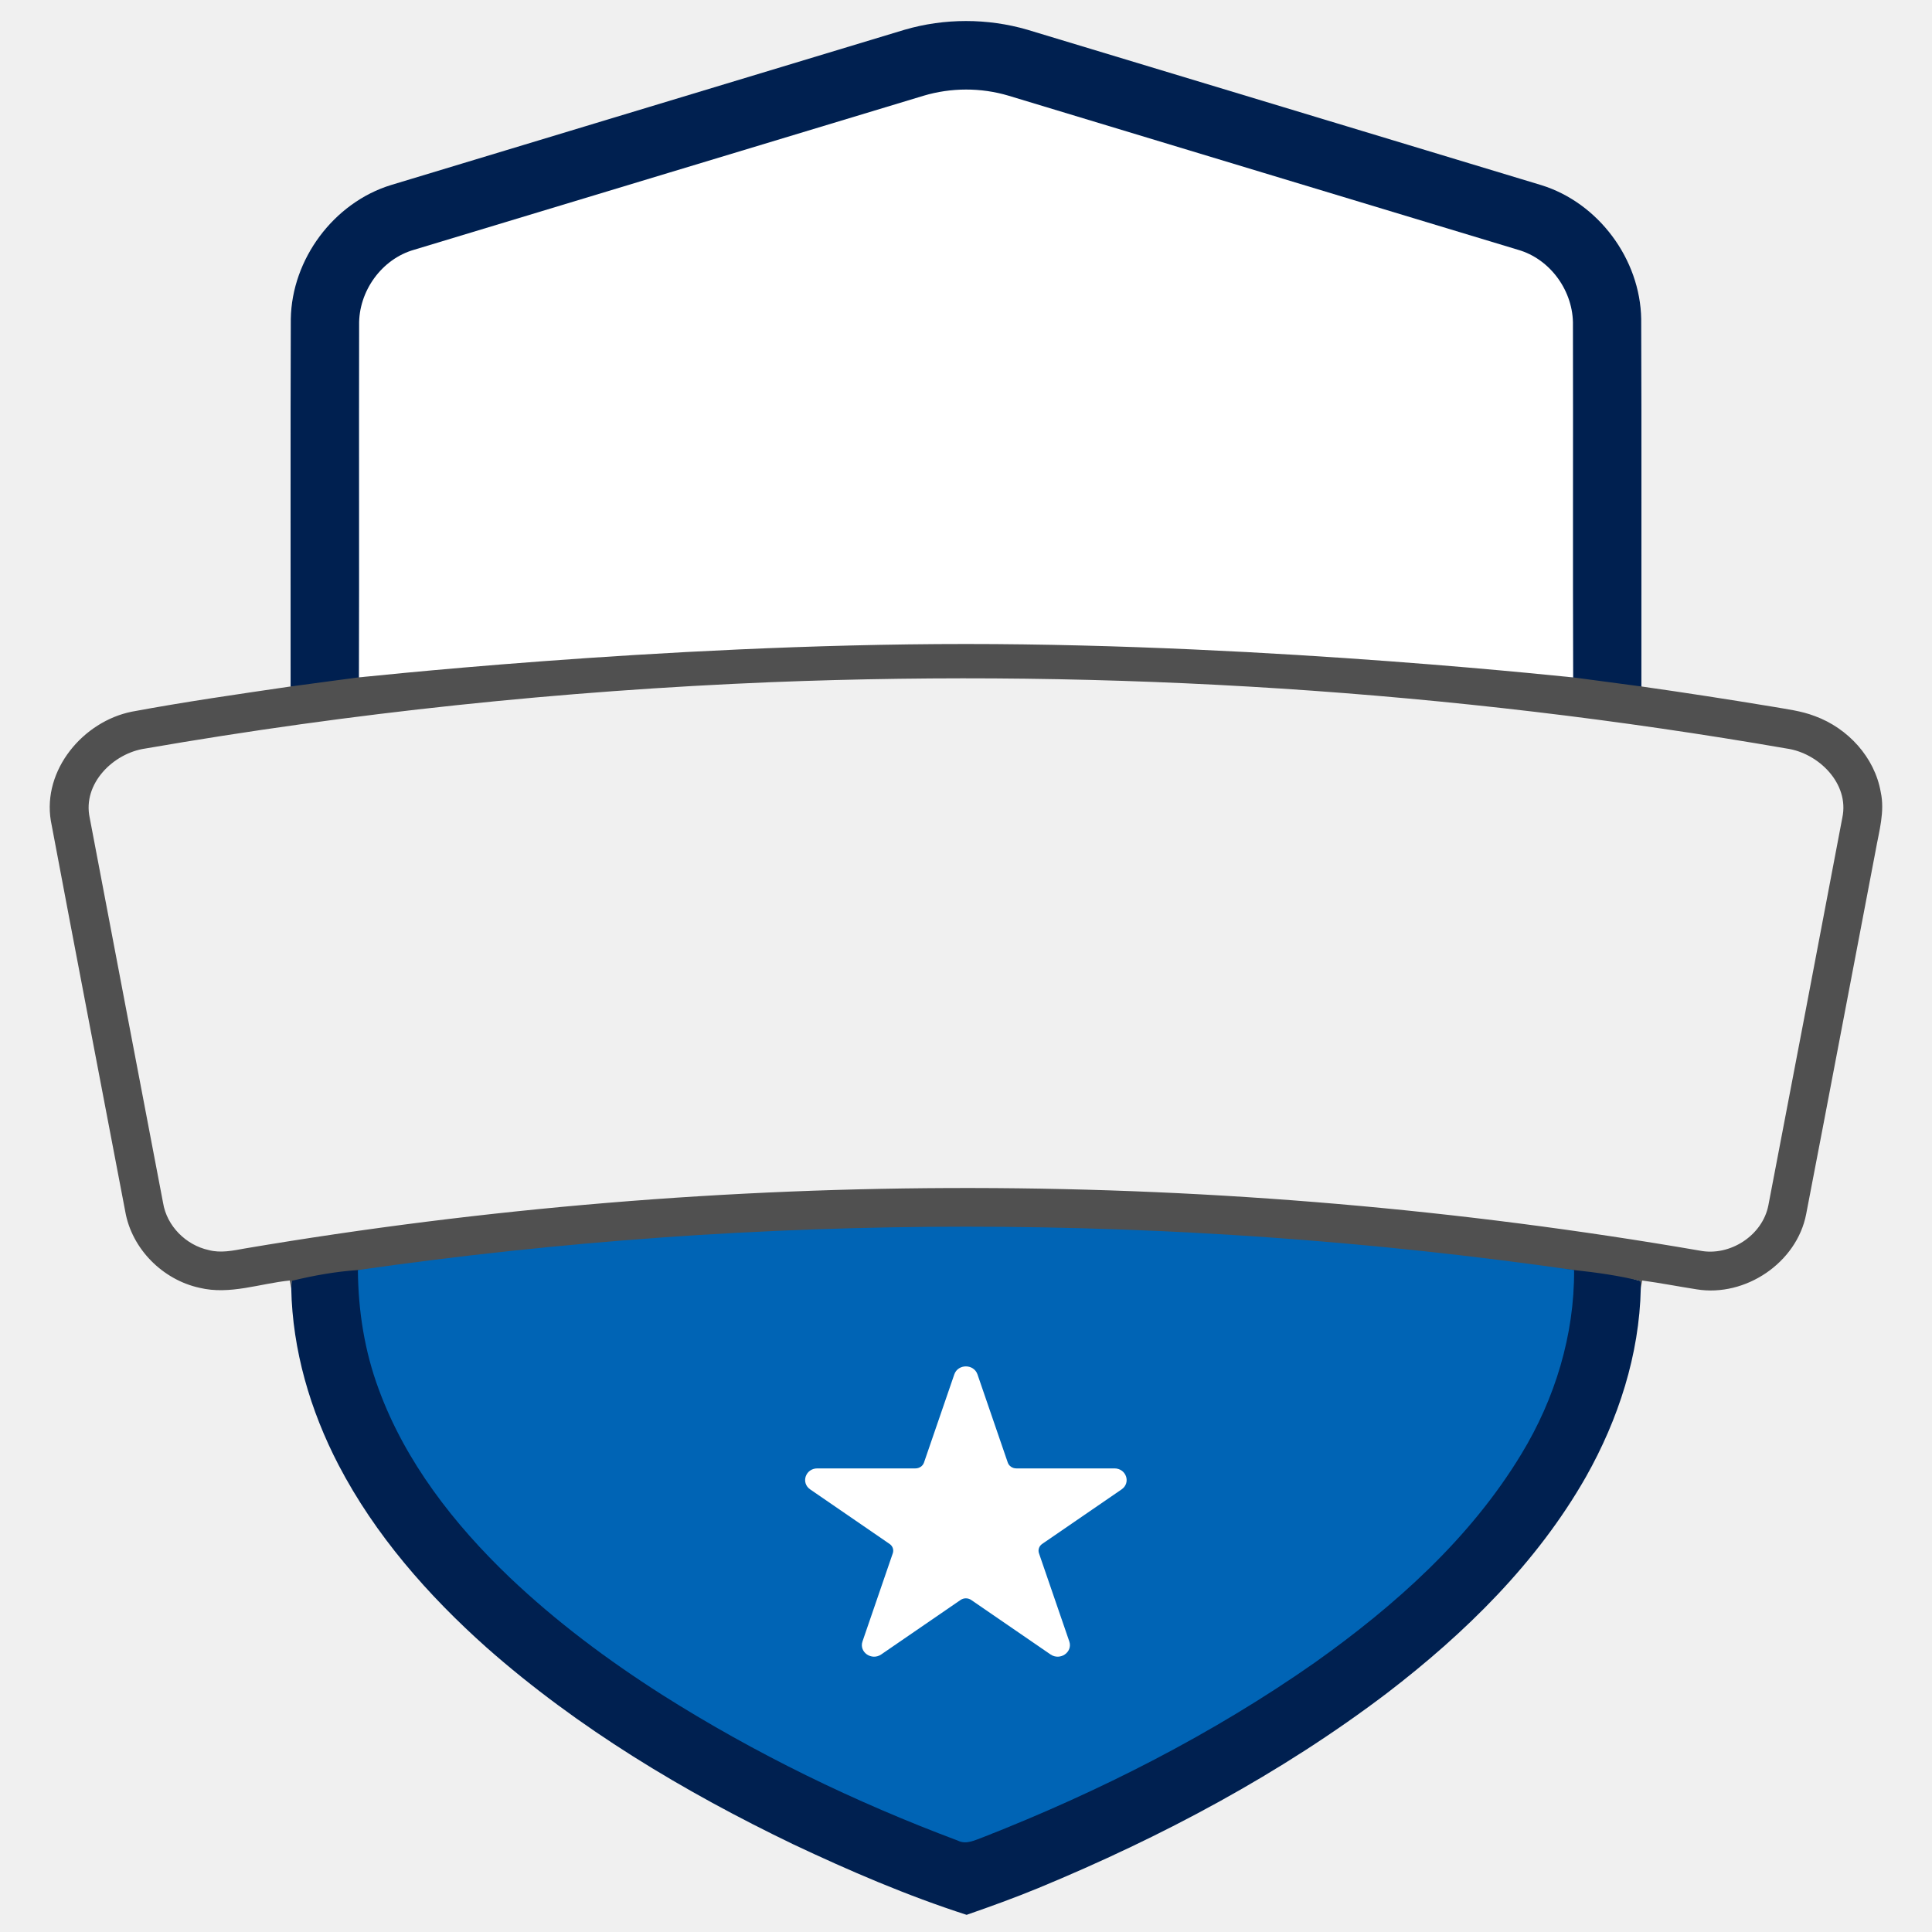
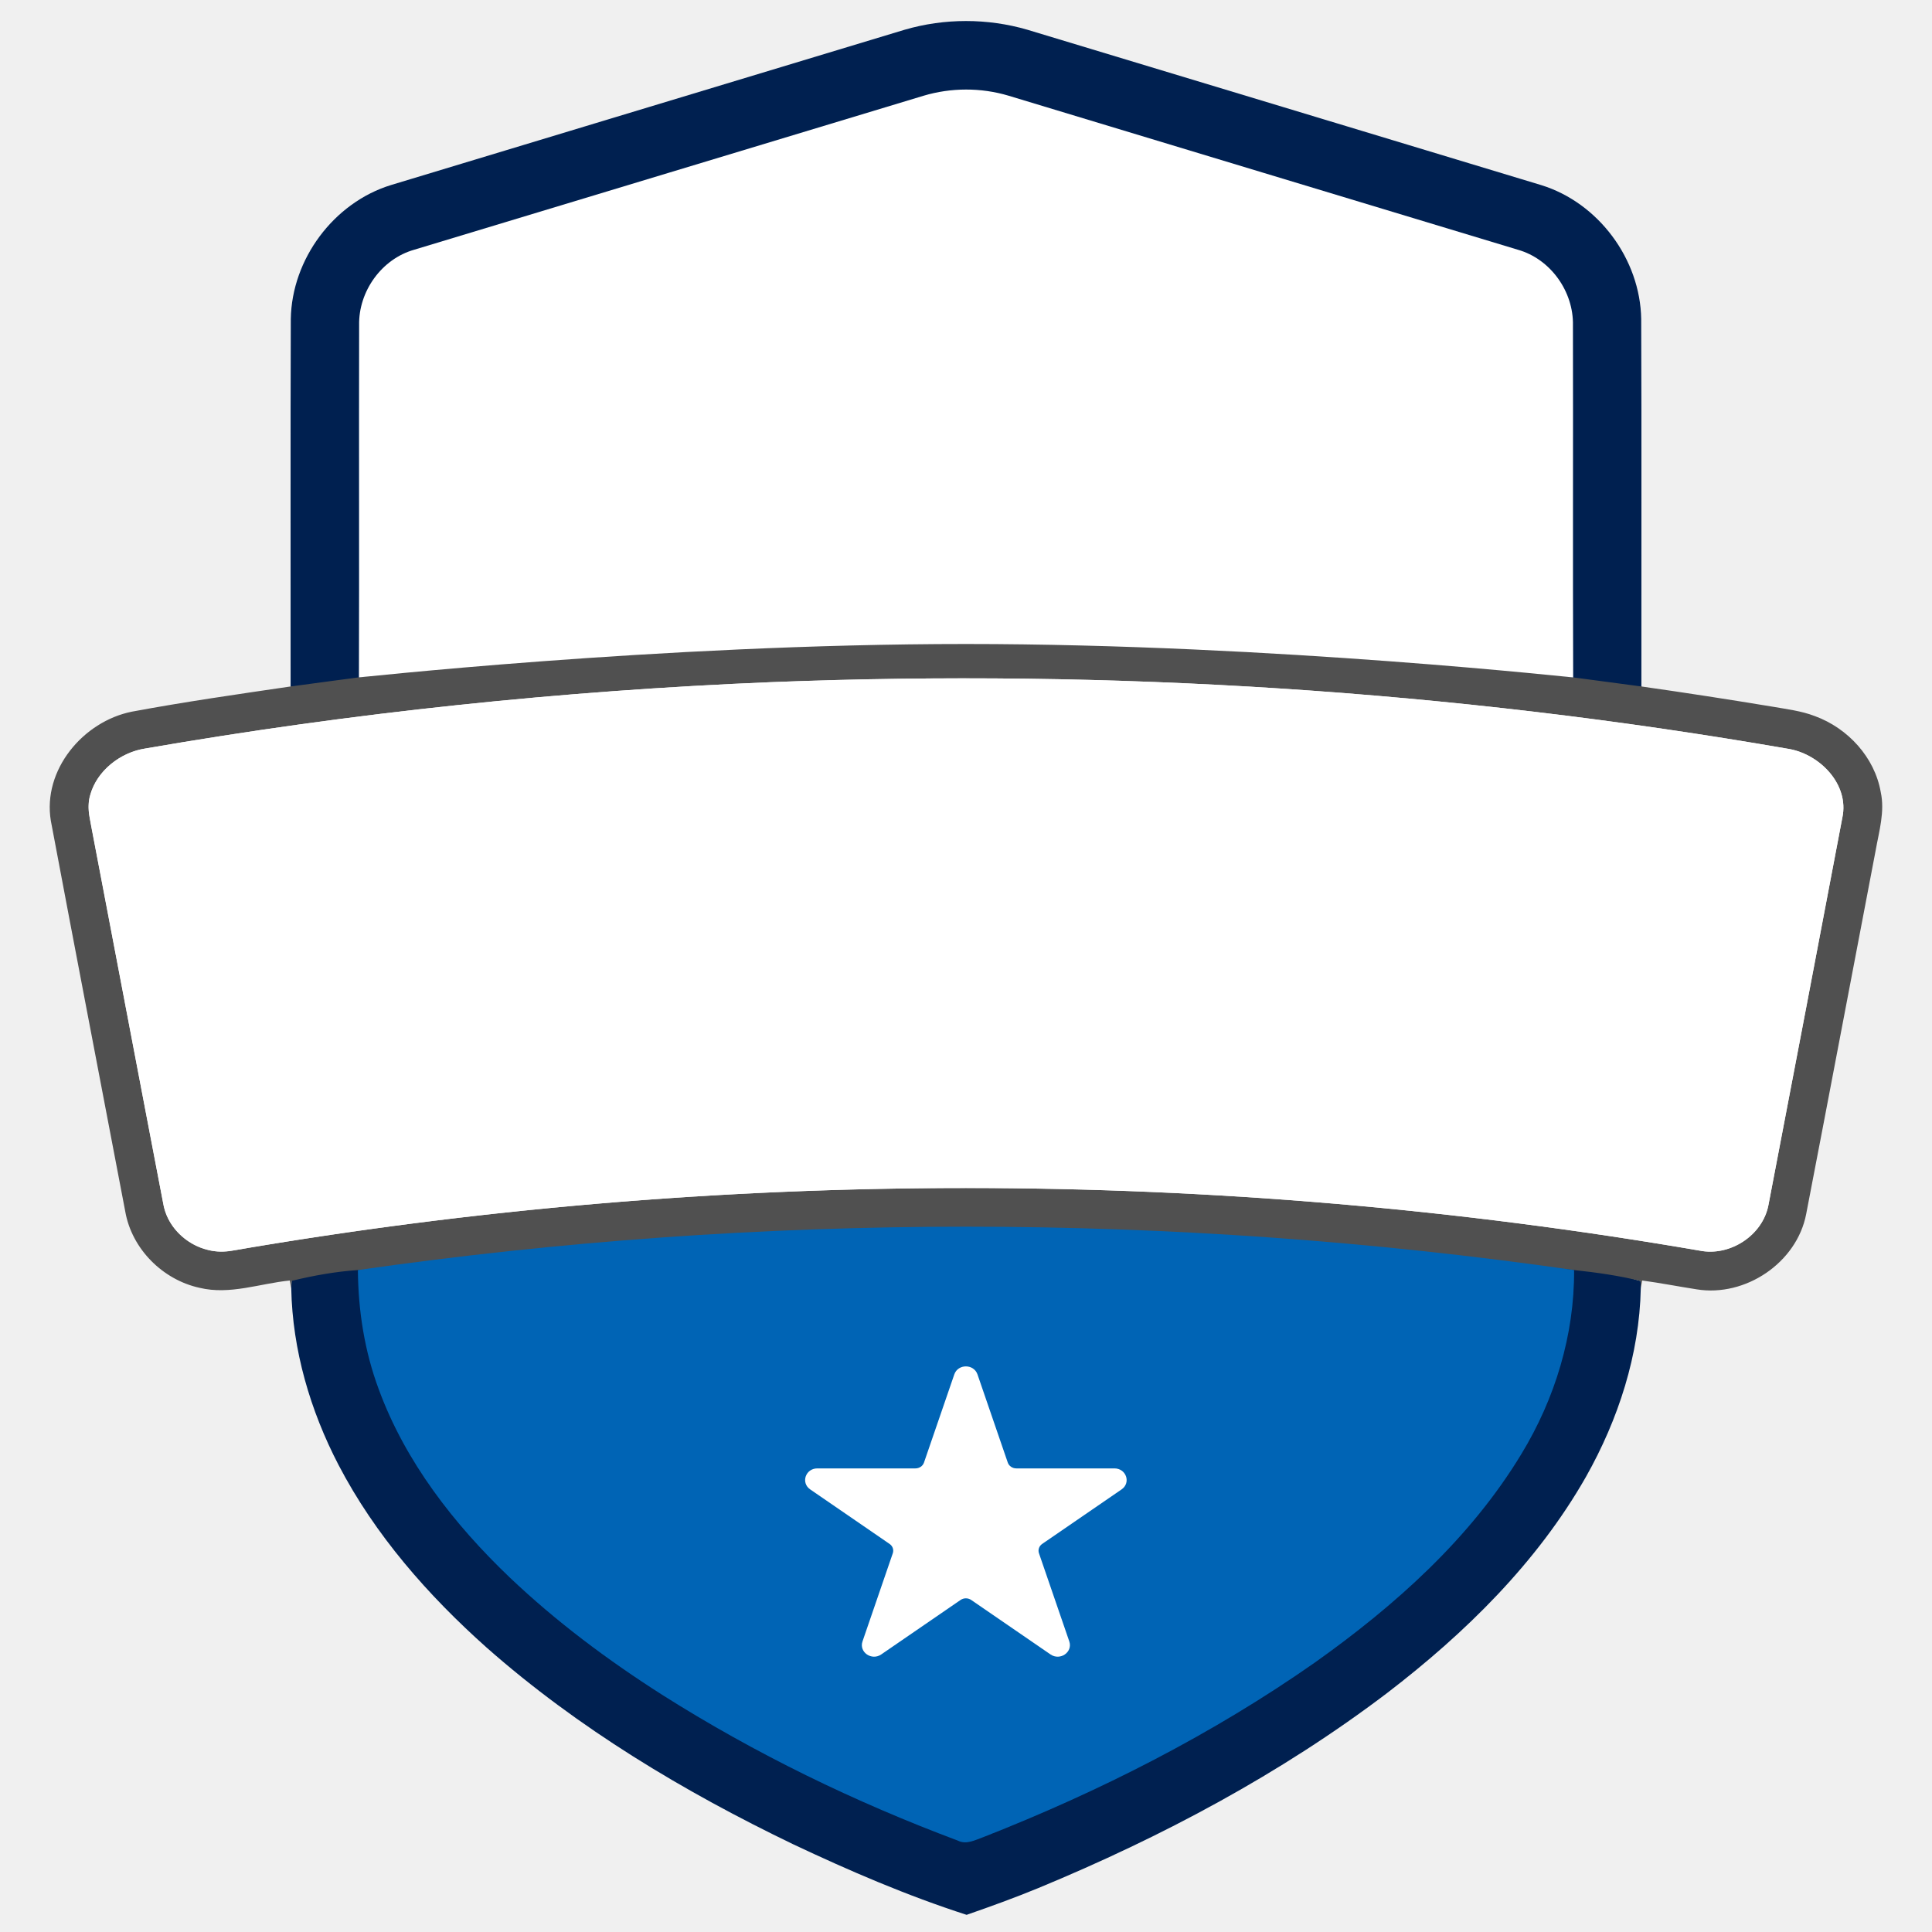
<svg xmlns="http://www.w3.org/2000/svg" width="600pt" height="600pt" viewBox="0 0 600 600" version="1.1">
  <g id="#002050ff">
    <path fill="#002050" opacity="1.00" d="M 280.93 9.24 C 293.29 5.63 306.66 5.63 319.02 9.22 C 372.22 25.33 425.45 41.36 478.65 57.49 C 496.42 62.99 509.39 80.5 509.69 99.07 C 509.84 137.11 509.71 175.15 509.75 213.19 C 517.089 221.79 483.785 218.653 471.704 213.838 C 471.574 177.398 465.273 139.977 465.193 103.547 C 465.433 93.047 471.641 87.376 461.481 84.496 C 408.751 68.526 361.451 55.114 308.741 39.134 C 300.171 36.574 295.845 35.107 287.285 37.667 C 234.575 53.617 189.773 69.527 137.063 85.477 C 126.923 88.337 123.706 96.931 123.906 107.401 C 123.826 143.871 114.543 179.35 114.433 215.81 C 107.003 217.861 95.272 218.335 90.25 213.19 C 90.29 175.15 90.17 137.11 90.31 99.08 C 90.61 80.48 103.62 62.95 121.42 57.47 C 174.58 41.36 227.77 25.34 280.93 9.24 Z" />
    <path fill="#002050" opacity="1.00" d="M 90.57 397.78 C 89.895 391.487 102.672 387.468 112.141 387.989 C 112.231 400.569 123.119 415.141 127.519 426.961 C 135.789 449.521 146.45 468.901 163.68 485.371 C 178.15 499.131 192.744 508.664 209.574 519.384 C 238.454 537.674 262.447 546.243 294.447 558.223 C 297.147 559.613 304.386 562.492 306.956 561.582 C 343.086 547.402 371.05 531.674 402.89 509.384 C 427.74 491.734 449.664 471.389 465.564 445.079 C 475.984 427.949 480.052 408.109 479.932 387.989 C 486.812 389.099 502.72 396.14 509.5 397.82 C 509.52 398.4 509.54 399.56 509.56 400.14 C 509.13 420.71 502.59 440.82 492.53 458.65 C 477.34 485.33 455.01 507.21 430.81 525.76 C 397.75 550.86 360.8 570.49 322.52 586.33 C 315.17 589.36 307.7 592.06 300.19 594.67 C 281.71 588.72 263.85 581.02 246.3 572.74 C 212.3 556.36 179.55 536.74 151.17 511.71 C 132.92 495.44 116.48 476.72 105.13 454.94 C 96.35 438.05 90.83 419.25 90.45 400.16 C 90.48 399.56 90.54 398.37 90.57 397.78 Z" />
  </g>
  <g id="#505050ff">
    <path opacity="1.00" d="M 300 184.751 L 488.55 210.37 C 495.61 211.33 502.69 212.22 509.75 213.19 C 523.35 215.12 536.91 217.22 550.46 219.46 C 554.89 220.24 559.42 220.77 563.65 222.4 C 573.84 226.13 582.2 235.16 584.08 245.99 C 585.4 252.05 583.56 258.12 582.51 264.07 C 575.3 301.73 568.19 339.41 560.92 377.06 C 558 392.18 542.03 402.87 526.94 400.42 C 521.27 399.54 515.65 398.44 509.97 397.67 C 509.86 398.29 509.66 399.52 509.56 400.14 C 509.54 399.56 509.52 398.4 509.5 397.82 C 502.72 396.14 495.779 395.171 488.85 394.43 C 364.65 381.143 237.927 385.967 111.15 394.43 C 104.216 394.893 97.34 396.14 90.57 397.78 C 90.54 398.37 90.48 399.56 90.45 400.16 C 90.34 399.53 90.12 398.29 90.01 397.67 C 80.71 398.6 71.38 402.21 62.01 399.95 C 50.53 397.47 40.9 387.84 38.89 376.19 C 31.19 335.77 23.4 295.35 15.79 254.91 C 13.17 239.11 25.81 224.04 40.97 221.01 C 57.32 217.97 73.79 215.6 90.25 213.19 C 97.31 212.22 111.46 210.36 111.46 210.36 M 239.59 211.85 C 174.4 214.51 109.37 221.33 45.09 232.47 C 35.17 233.9 25.6 243.38 27.85 253.92 C 35.39 293.8 43.06 333.67 50.64 373.54 C 51.8 380.75 57.74 386.68 64.81 388.22 C 68.53 389.22 72.37 388.39 76.07 387.72 C 225.27 362.47 378.73 362.69 527.86 388.39 C 537.2 390.26 547.38 383.72 549.19 374.29 C 556.89 334.16 564.55 294.03 572.16 253.89 C 574.38 243.33 564.77 233.86 554.85 232.46 C 450.88 214.44 345.01 207.69 239.59 211.85 Z" fill="#505050" />
    <path opacity="1.00" d="M 286.8 29.74 C 295.36 27.18 304.64 27.16 313.21 29.72 C 365.92 45.7 418.67 61.59 471.4 77.56 C 481.56 80.44 488.73 90.57 488.49 101.07 C 488.57 137.5 488.43 173.93 488.56 210.37 C 492.09 210.85 396.037 200.001 300 200 C 203.96 199.999 107.935 210.845 111.47 210.36 C 111.58 173.9 111.45 137.43 111.53 100.96 C 111.33 90.49 118.51 80.41 128.65 77.55 C 181.36 61.6 234.09 45.69 286.8 29.74" style="fill: rgb(255, 255, 255);" />
+     <path fill="#ffffff" opacity="1.00" d="M 239.65 211.84 C 345.3 207.69 451.42 214.46 555.61 232.61 C 565.25 234.29 574.37 243.67 572.15 253.95 C 564.54 294.05 556.89 334.13 549.21 374.22 C 547.43 383.68 537.22 390.28 527.85 388.39 C 377.41 362.47 222.56 362.47 72.11 388.4 C 62.79 390.25 52.64 383.73 50.81 374.32 C 43.25 335.08 35.85 295.8 28.31 256.55 C 27.75 253.42 27.01 250.16 27.97 247.04 C 30.08 239.3 37.35 233.71 45.11 232.46 C 109.41 221.33 174.45 214.51 239.65 211.84" />
  </g>
  <g id="#0064b5ff">
    <path fill="#0064b5" opacity="1.00" d="M 111.15 394.43 C 236.2 376.47 363.8 376.47 488.85 394.43 C 488.97 414.55 482.92 434.39 472.5 451.52 C 456.6 477.83 433.19 498.67 408.34 516.32 C 376.5 538.61 341.6 556.32 305.47 570.5 C 302.9 571.41 300.12 572.99 297.42 571.6 C 265.42 559.62 234.49 544.61 205.61 526.32 C 188.78 515.6 172.7 503.59 158.23 489.83 C 141 473.36 125.88 453.98 117.61 431.42 C 113.21 419.6 111.24 407.01 111.15 394.43" />
  </g>
  <path d="M 296.841 426.989 C 297.821 424.132 302.107 424.132 303.091 426.989 L 312.501 454.375 C 312.941 455.655 314.203 456.524 315.629 456.524 L 346.1 456.524 C 349.281 456.524 350.603 460.375 348.032 462.138 L 323.377 479.067 C 322.229 479.856 321.748 481.259 322.188 482.538 L 331.605 509.924 C 332.584 512.782 329.121 515.158 326.545 513.396 L 301.896 496.467 C 300.746 495.678 299.18 495.678 298.032 496.467 L 273.382 513.396 C 270.806 515.158 267.343 512.782 268.329 509.924 L 277.74 482.538 C 278.179 481.259 277.699 479.856 276.549 479.067 L 251.9 462.138 C 249.324 460.375 250.646 456.524 253.826 456.524 L 284.297 456.524 C 285.724 456.524 286.985 455.655 287.425 454.375 L 296.841 426.989 Z" stroke-linecap="round" stroke-linejoin="round" style="fill-rule: nonzero; fill: rgb(255, 255, 255); stroke: rgb(255, 255, 255);" />
</svg>
